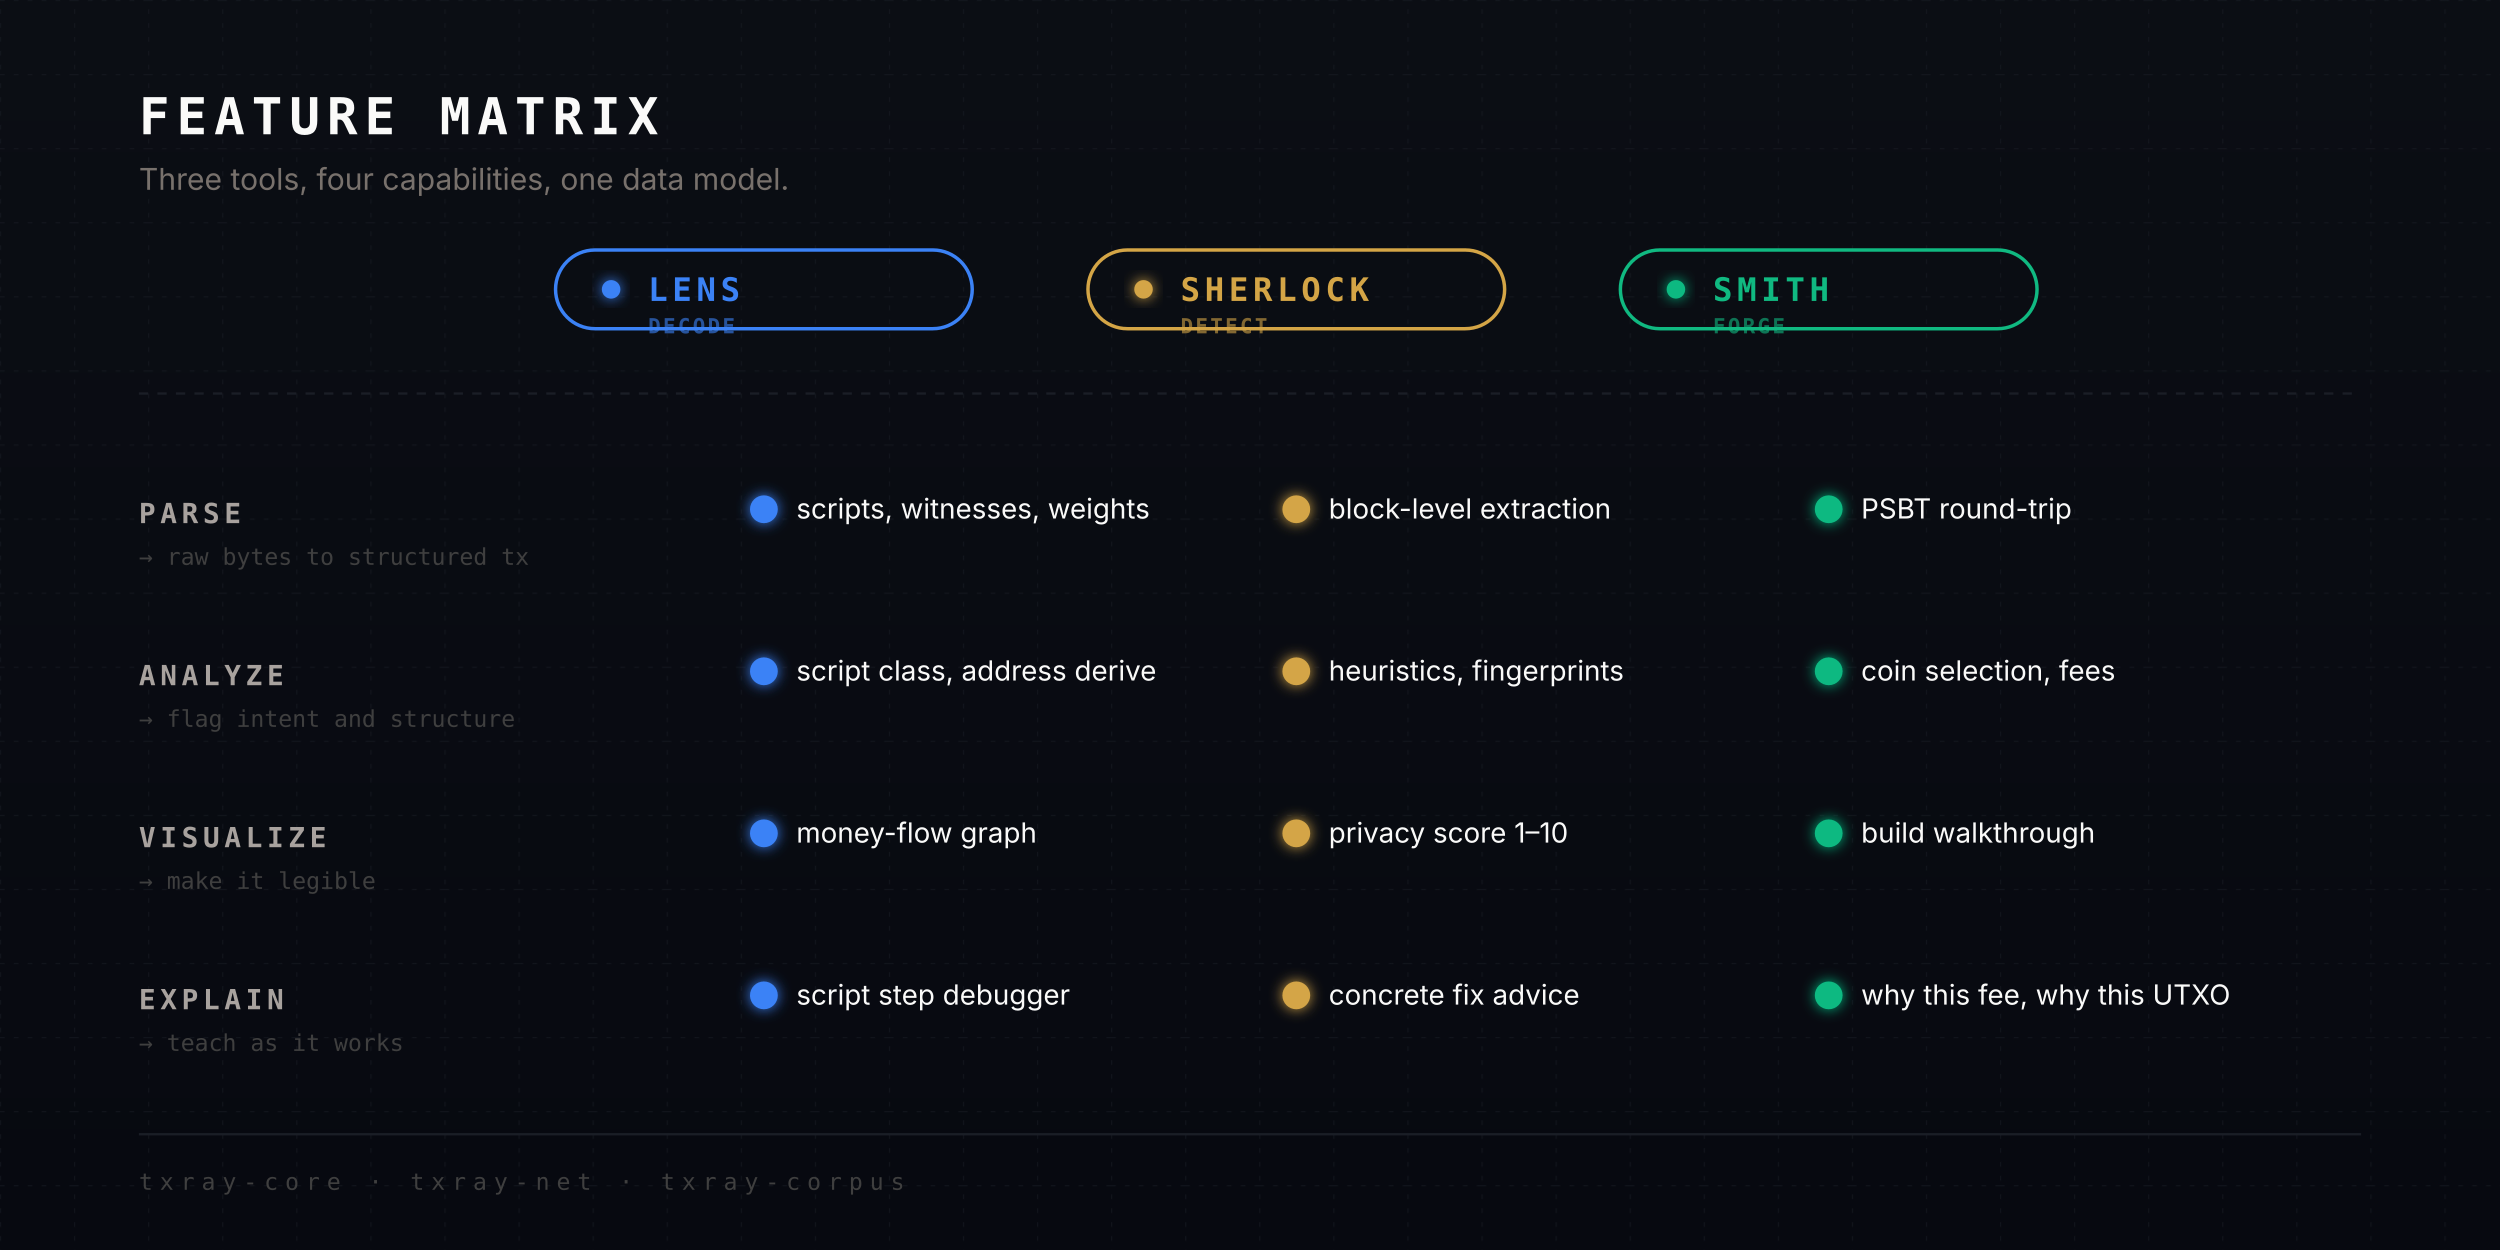
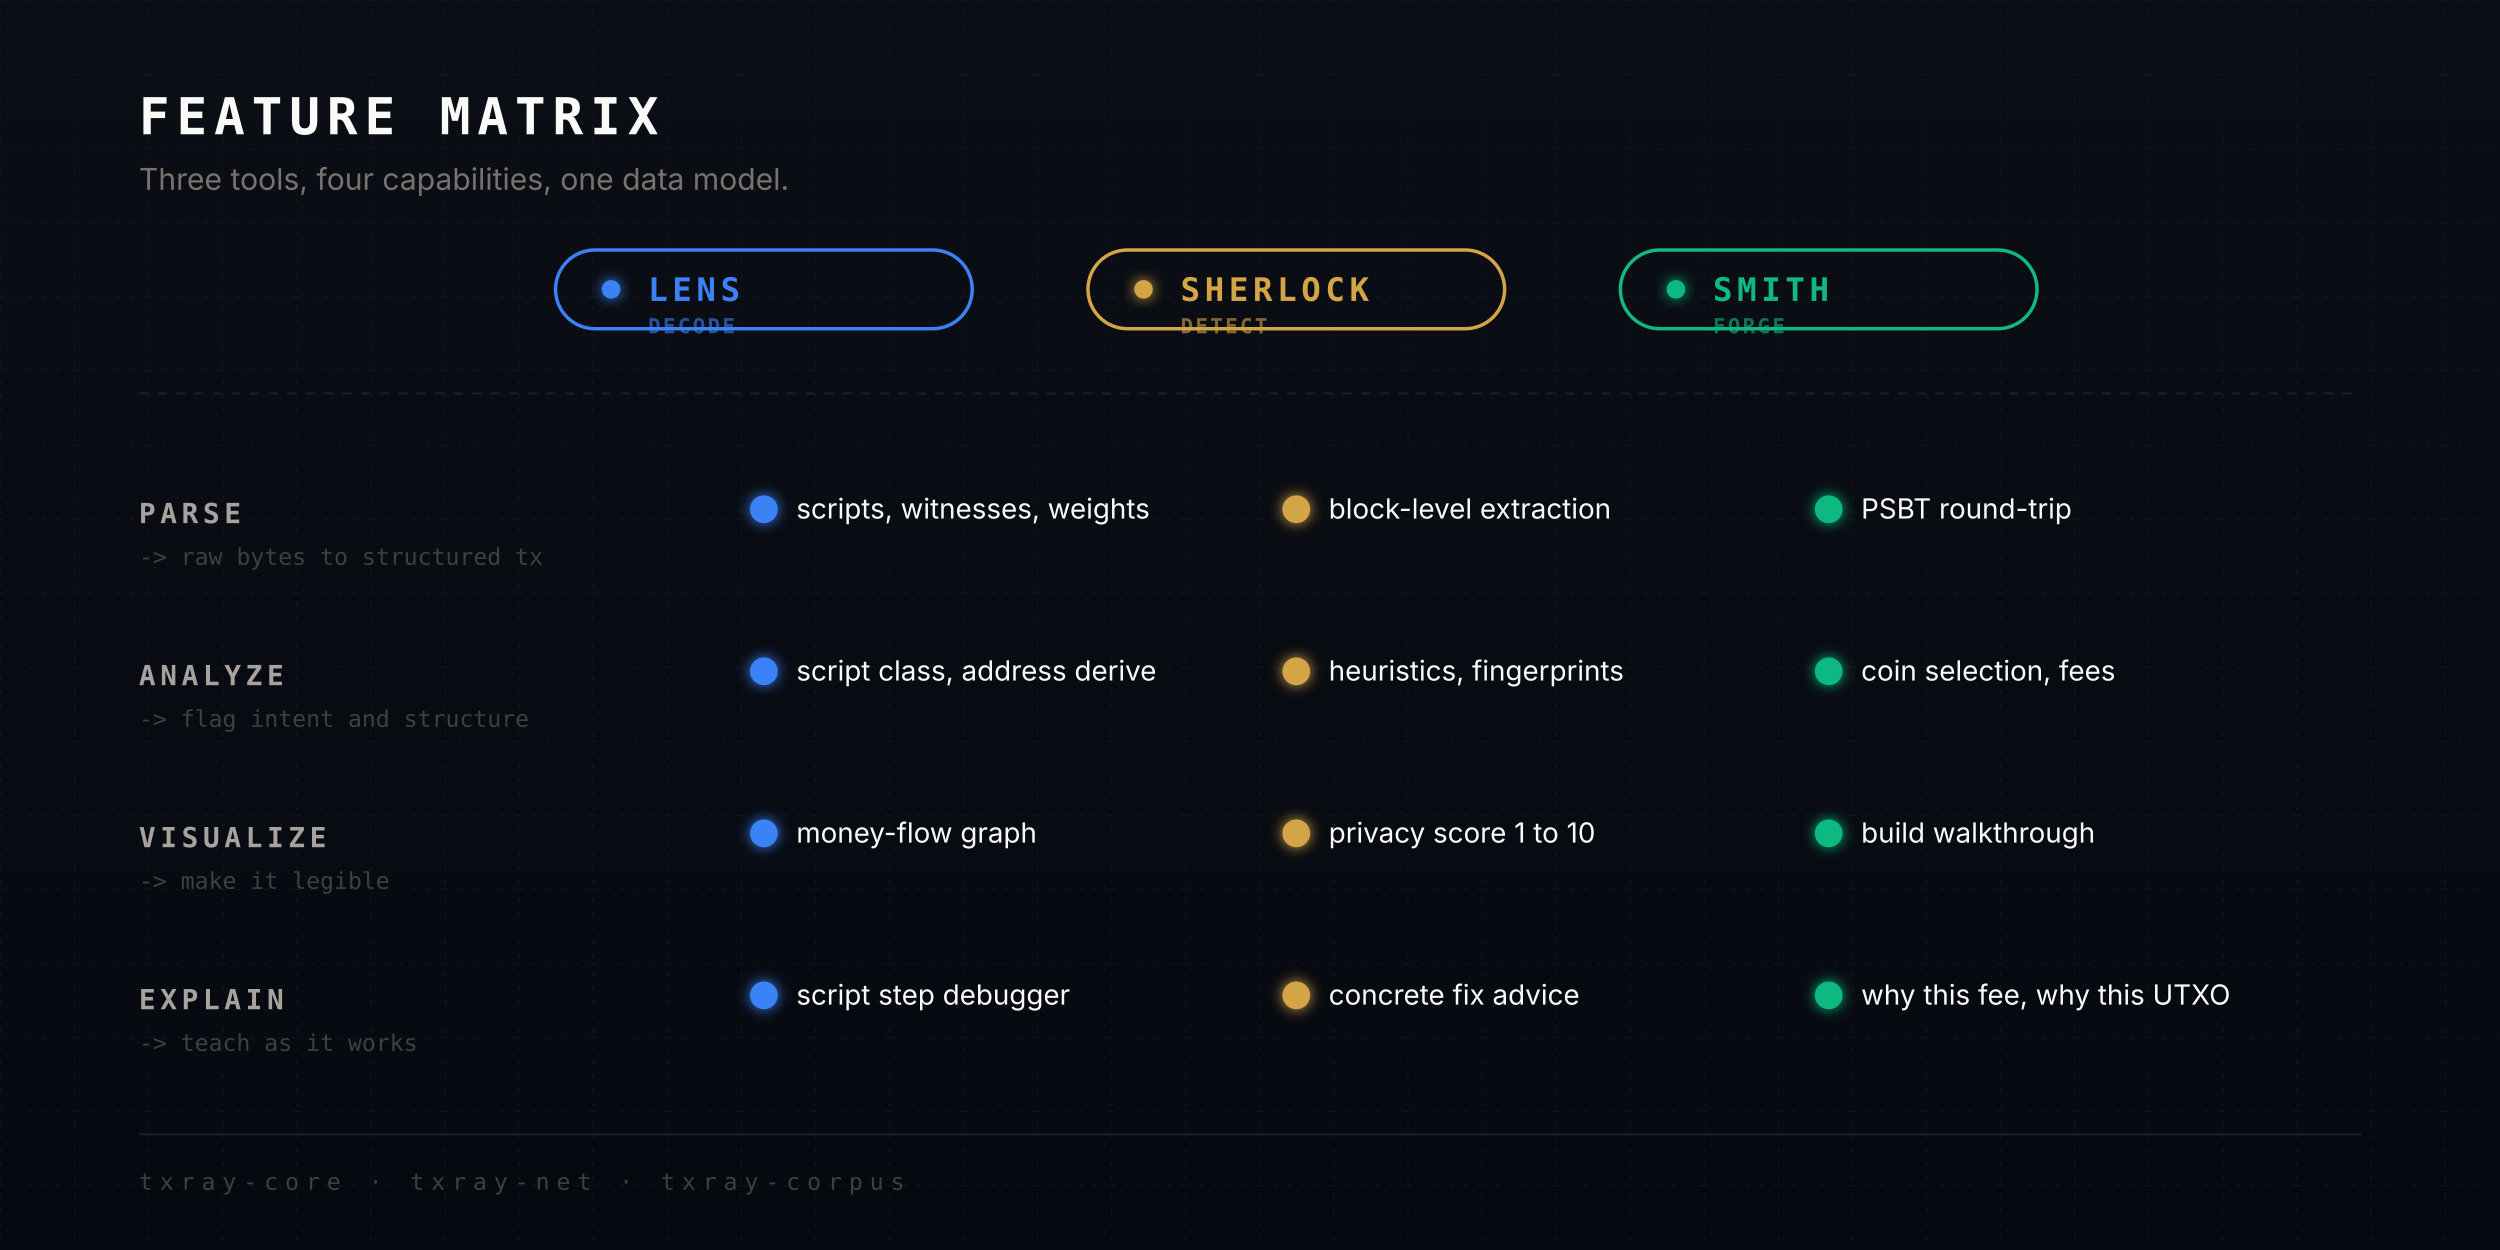
<svg xmlns="http://www.w3.org/2000/svg" viewBox="0 0 1080 540" width="1080" height="540" role="img" aria-label="txray feature matrix">
  <defs>
    <pattern id="fgrid" width="32" height="32" patternUnits="userSpaceOnUse">
      <path d="M 32 0 L 0 0 0 32" fill="none" stroke="#1A1E26" stroke-width="1" stroke-dasharray="2 4" />
    </pattern>
    <linearGradient id="fbg" x1="0" y1="0" x2="0" y2="1">
      <stop offset="0%" stop-color="#0B0E14" />
      <stop offset="100%" stop-color="#070910" />
    </linearGradient>
    <filter id="fglow" x="-50%" y="-50%" width="200%" height="200%">
      <feGaussianBlur stdDeviation="3" result="b" />
      <feMerge>
        <feMergeNode in="b" />
        <feMergeNode in="SourceGraphic" />
      </feMerge>
    </filter>
  </defs>
  <rect width="1080" height="540" fill="url(#fbg)" />
  <rect width="1080" height="540" fill="url(#fgrid)" opacity="0.5" />
  <text x="60" y="58" font-family="'JetBrains Mono','Fira Mono',ui-monospace,monospace" font-weight="800" font-size="22" fill="#FAFAF9" letter-spacing="3">FEATURE MATRIX</text>
  <text x="60" y="82" font-family="'Inter','Helvetica Neue',Arial,sans-serif" font-size="13" fill="#78716C">Three tools, four capabilities, one data model.</text>
  <g font-family="'JetBrains Mono','Fira Mono',ui-monospace,monospace" font-weight="700" font-size="14" letter-spacing="2">
    <g transform="translate(330 130)">
      <rect x="-90" y="-22" width="180" height="34" rx="17" fill="none" stroke="#3B82F6" stroke-width="1.5" />
      <circle cx="-66" cy="-5" r="4" fill="#3B82F6" filter="url(#fglow)" />
      <text x="-50" y="0" fill="#3B82F6">LENS</text>
      <text x="-50" y="14" font-size="9" fill="#3B82F6" opacity="0.6" letter-spacing="1">DECODE</text>
    </g>
    <g transform="translate(560 130)">
      <rect x="-90" y="-22" width="180" height="34" rx="17" fill="none" stroke="#D4A546" stroke-width="1.5" />
      <circle cx="-66" cy="-5" r="4" fill="#D4A546" filter="url(#fglow)" />
      <text x="-50" y="0" fill="#D4A546">SHERLOCK</text>
      <text x="-50" y="14" font-size="9" fill="#D4A546" opacity="0.6" letter-spacing="1">DETECT</text>
    </g>
    <g transform="translate(790 130)">
      <rect x="-90" y="-22" width="180" height="34" rx="17" fill="none" stroke="#10B981" stroke-width="1.5" />
      <circle cx="-66" cy="-5" r="4" fill="#10B981" filter="url(#fglow)" />
      <text x="-50" y="0" fill="#10B981">SMITH</text>
      <text x="-50" y="14" font-size="9" fill="#10B981" opacity="0.6" letter-spacing="1">FORGE</text>
    </g>
  </g>
  <line x1="60" y1="170" x2="1020" y2="170" stroke="#1A1E26" stroke-width="1" stroke-dasharray="4 4" />
  <g font-family="'JetBrains Mono','Fira Mono',ui-monospace,monospace" font-size="12">
    <g transform="translate(0 220)">
      <text x="60" y="6" fill="#A8A29E" font-weight="700" letter-spacing="2">PARSE</text>
-       <text x="60" y="24" fill="#3F3F3F" font-size="10">→ raw bytes to structured tx</text>
+       <text x="60" y="24" fill="#3F3F3F" font-size="10">-&gt; raw bytes to structured tx</text>
      <g transform="translate(330 0)">
        <circle cx="0" cy="0" r="6" fill="#3B82F6" filter="url(#fglow)" />
        <text x="14" y="4" fill="#FAFAF9" font-family="'Inter',sans-serif">scripts, witnesses, weights</text>
      </g>
      <g transform="translate(560 0)">
        <circle cx="0" cy="0" r="6" fill="#D4A546" filter="url(#fglow)" />
        <text x="14" y="4" fill="#FAFAF9" font-family="'Inter',sans-serif">block-level extraction</text>
      </g>
      <g transform="translate(790 0)">
        <circle cx="0" cy="0" r="6" fill="#10B981" filter="url(#fglow)" />
        <text x="14" y="4" fill="#FAFAF9" font-family="'Inter',sans-serif">PSBT round-trip</text>
      </g>
    </g>
    <g transform="translate(0 290)">
      <text x="60" y="6" fill="#A8A29E" font-weight="700" letter-spacing="2">ANALYZE</text>
-       <text x="60" y="24" fill="#3F3F3F" font-size="10">→ flag intent and structure</text>
+       <text x="60" y="24" fill="#3F3F3F" font-size="10">-&gt; flag intent and structure</text>
      <g transform="translate(330 0)">
        <circle cx="0" cy="0" r="6" fill="#3B82F6" filter="url(#fglow)" />
        <text x="14" y="4" fill="#FAFAF9" font-family="'Inter',sans-serif">script class, address derive</text>
      </g>
      <g transform="translate(560 0)">
        <circle cx="0" cy="0" r="6" fill="#D4A546" filter="url(#fglow)" />
        <text x="14" y="4" fill="#FAFAF9" font-family="'Inter',sans-serif">heuristics, fingerprints</text>
      </g>
      <g transform="translate(790 0)">
        <circle cx="0" cy="0" r="6" fill="#10B981" filter="url(#fglow)" />
        <text x="14" y="4" fill="#FAFAF9" font-family="'Inter',sans-serif">coin selection, fees</text>
      </g>
    </g>
    <g transform="translate(0 360)">
      <text x="60" y="6" fill="#A8A29E" font-weight="700" letter-spacing="2">VISUALIZE</text>
-       <text x="60" y="24" fill="#3F3F3F" font-size="10">→ make it legible</text>
+       <text x="60" y="24" fill="#3F3F3F" font-size="10">-&gt; make it legible</text>
      <g transform="translate(330 0)">
        <circle cx="0" cy="0" r="6" fill="#3B82F6" filter="url(#fglow)" />
        <text x="14" y="4" fill="#FAFAF9" font-family="'Inter',sans-serif">money-flow graph</text>
      </g>
      <g transform="translate(560 0)">
        <circle cx="0" cy="0" r="6" fill="#D4A546" filter="url(#fglow)" />
-         <text x="14" y="4" fill="#FAFAF9" font-family="'Inter',sans-serif">privacy score 1–10</text>
+         <text x="14" y="4" fill="#FAFAF9" font-family="'Inter',sans-serif">privacy score 1 to 10</text>
      </g>
      <g transform="translate(790 0)">
        <circle cx="0" cy="0" r="6" fill="#10B981" filter="url(#fglow)" />
        <text x="14" y="4" fill="#FAFAF9" font-family="'Inter',sans-serif">build walkthrough</text>
      </g>
    </g>
    <g transform="translate(0 430)">
      <text x="60" y="6" fill="#A8A29E" font-weight="700" letter-spacing="2">EXPLAIN</text>
-       <text x="60" y="24" fill="#3F3F3F" font-size="10">→ teach as it works</text>
+       <text x="60" y="24" fill="#3F3F3F" font-size="10">-&gt; teach as it works</text>
      <g transform="translate(330 0)">
        <circle cx="0" cy="0" r="6" fill="#3B82F6" filter="url(#fglow)" />
        <text x="14" y="4" fill="#FAFAF9" font-family="'Inter',sans-serif">script step debugger</text>
      </g>
      <g transform="translate(560 0)">
        <circle cx="0" cy="0" r="6" fill="#D4A546" filter="url(#fglow)" />
        <text x="14" y="4" fill="#FAFAF9" font-family="'Inter',sans-serif">concrete fix advice</text>
      </g>
      <g transform="translate(790 0)">
        <circle cx="0" cy="0" r="6" fill="#10B981" filter="url(#fglow)" />
        <text x="14" y="4" fill="#FAFAF9" font-family="'Inter',sans-serif">why this fee, why this UTXO</text>
      </g>
    </g>
  </g>
  <line x1="60" y1="490" x2="1020" y2="490" stroke="#1A1E26" stroke-width="1" />
  <text x="60" y="514" font-family="'JetBrains Mono','Fira Mono',ui-monospace,monospace" font-size="10" fill="#3F3F3F" letter-spacing="3">
    txray-core  ·  txray-net  ·  txray-corpus
  </text>
</svg>
